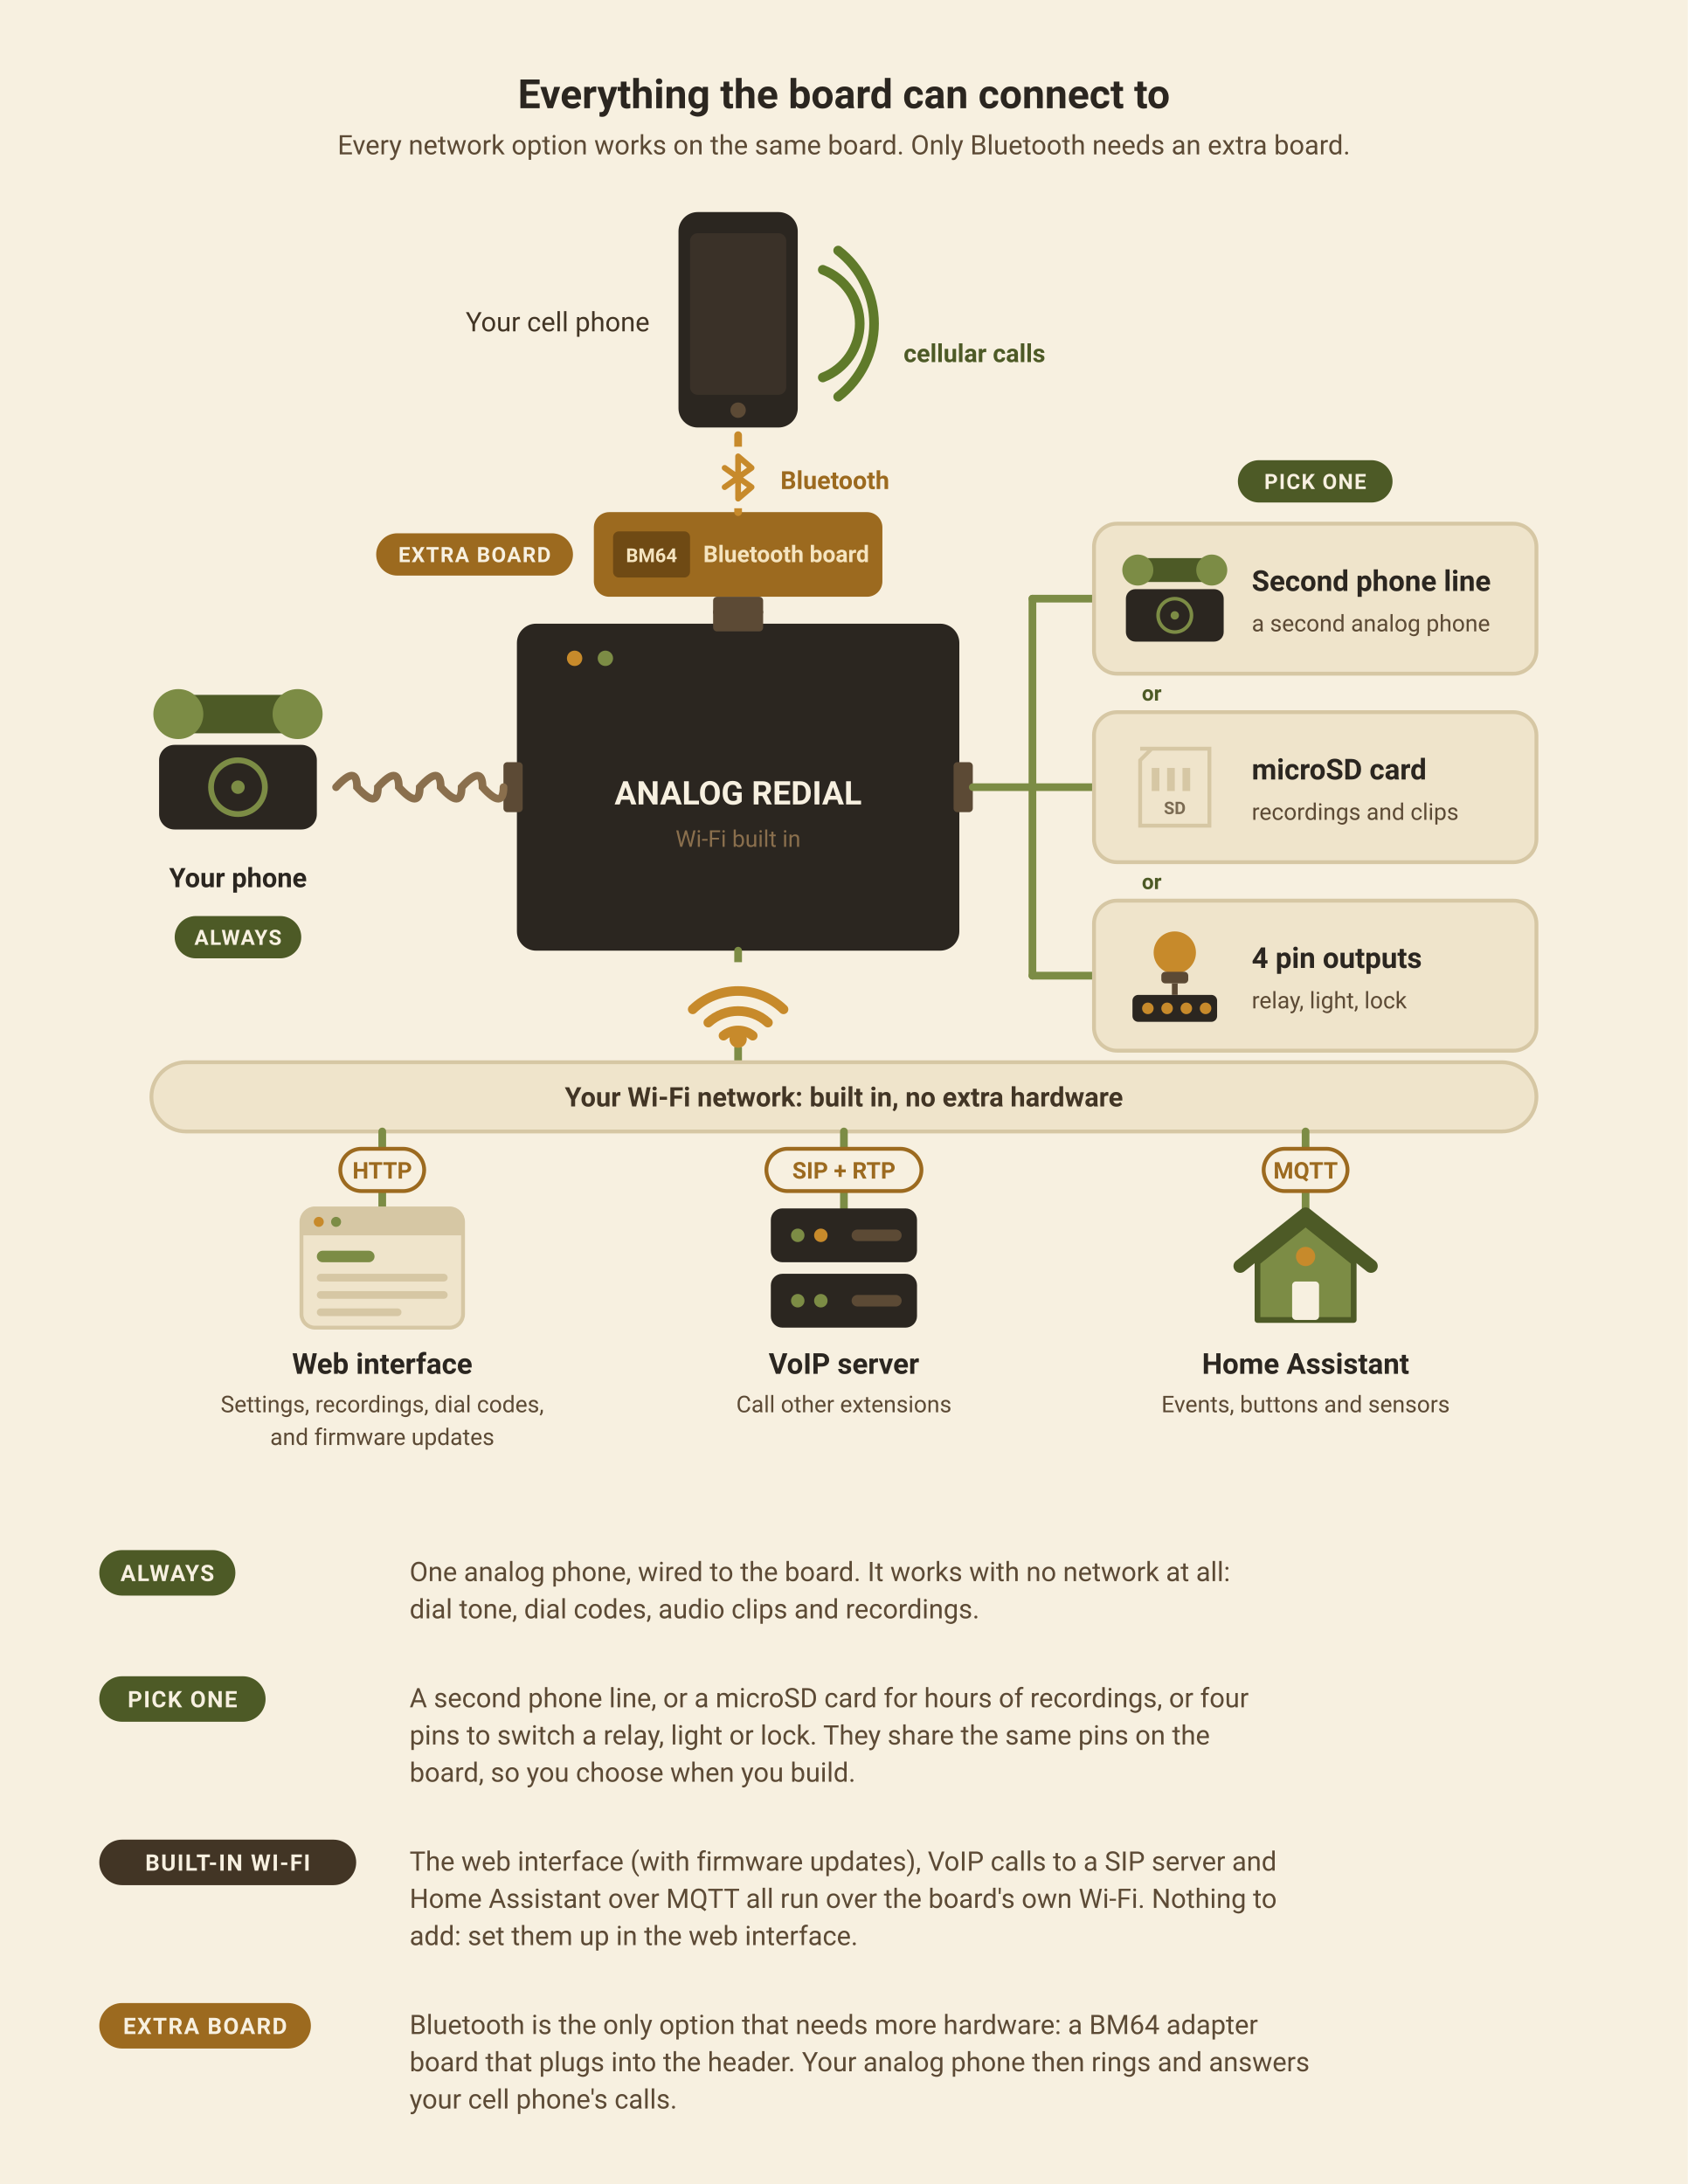
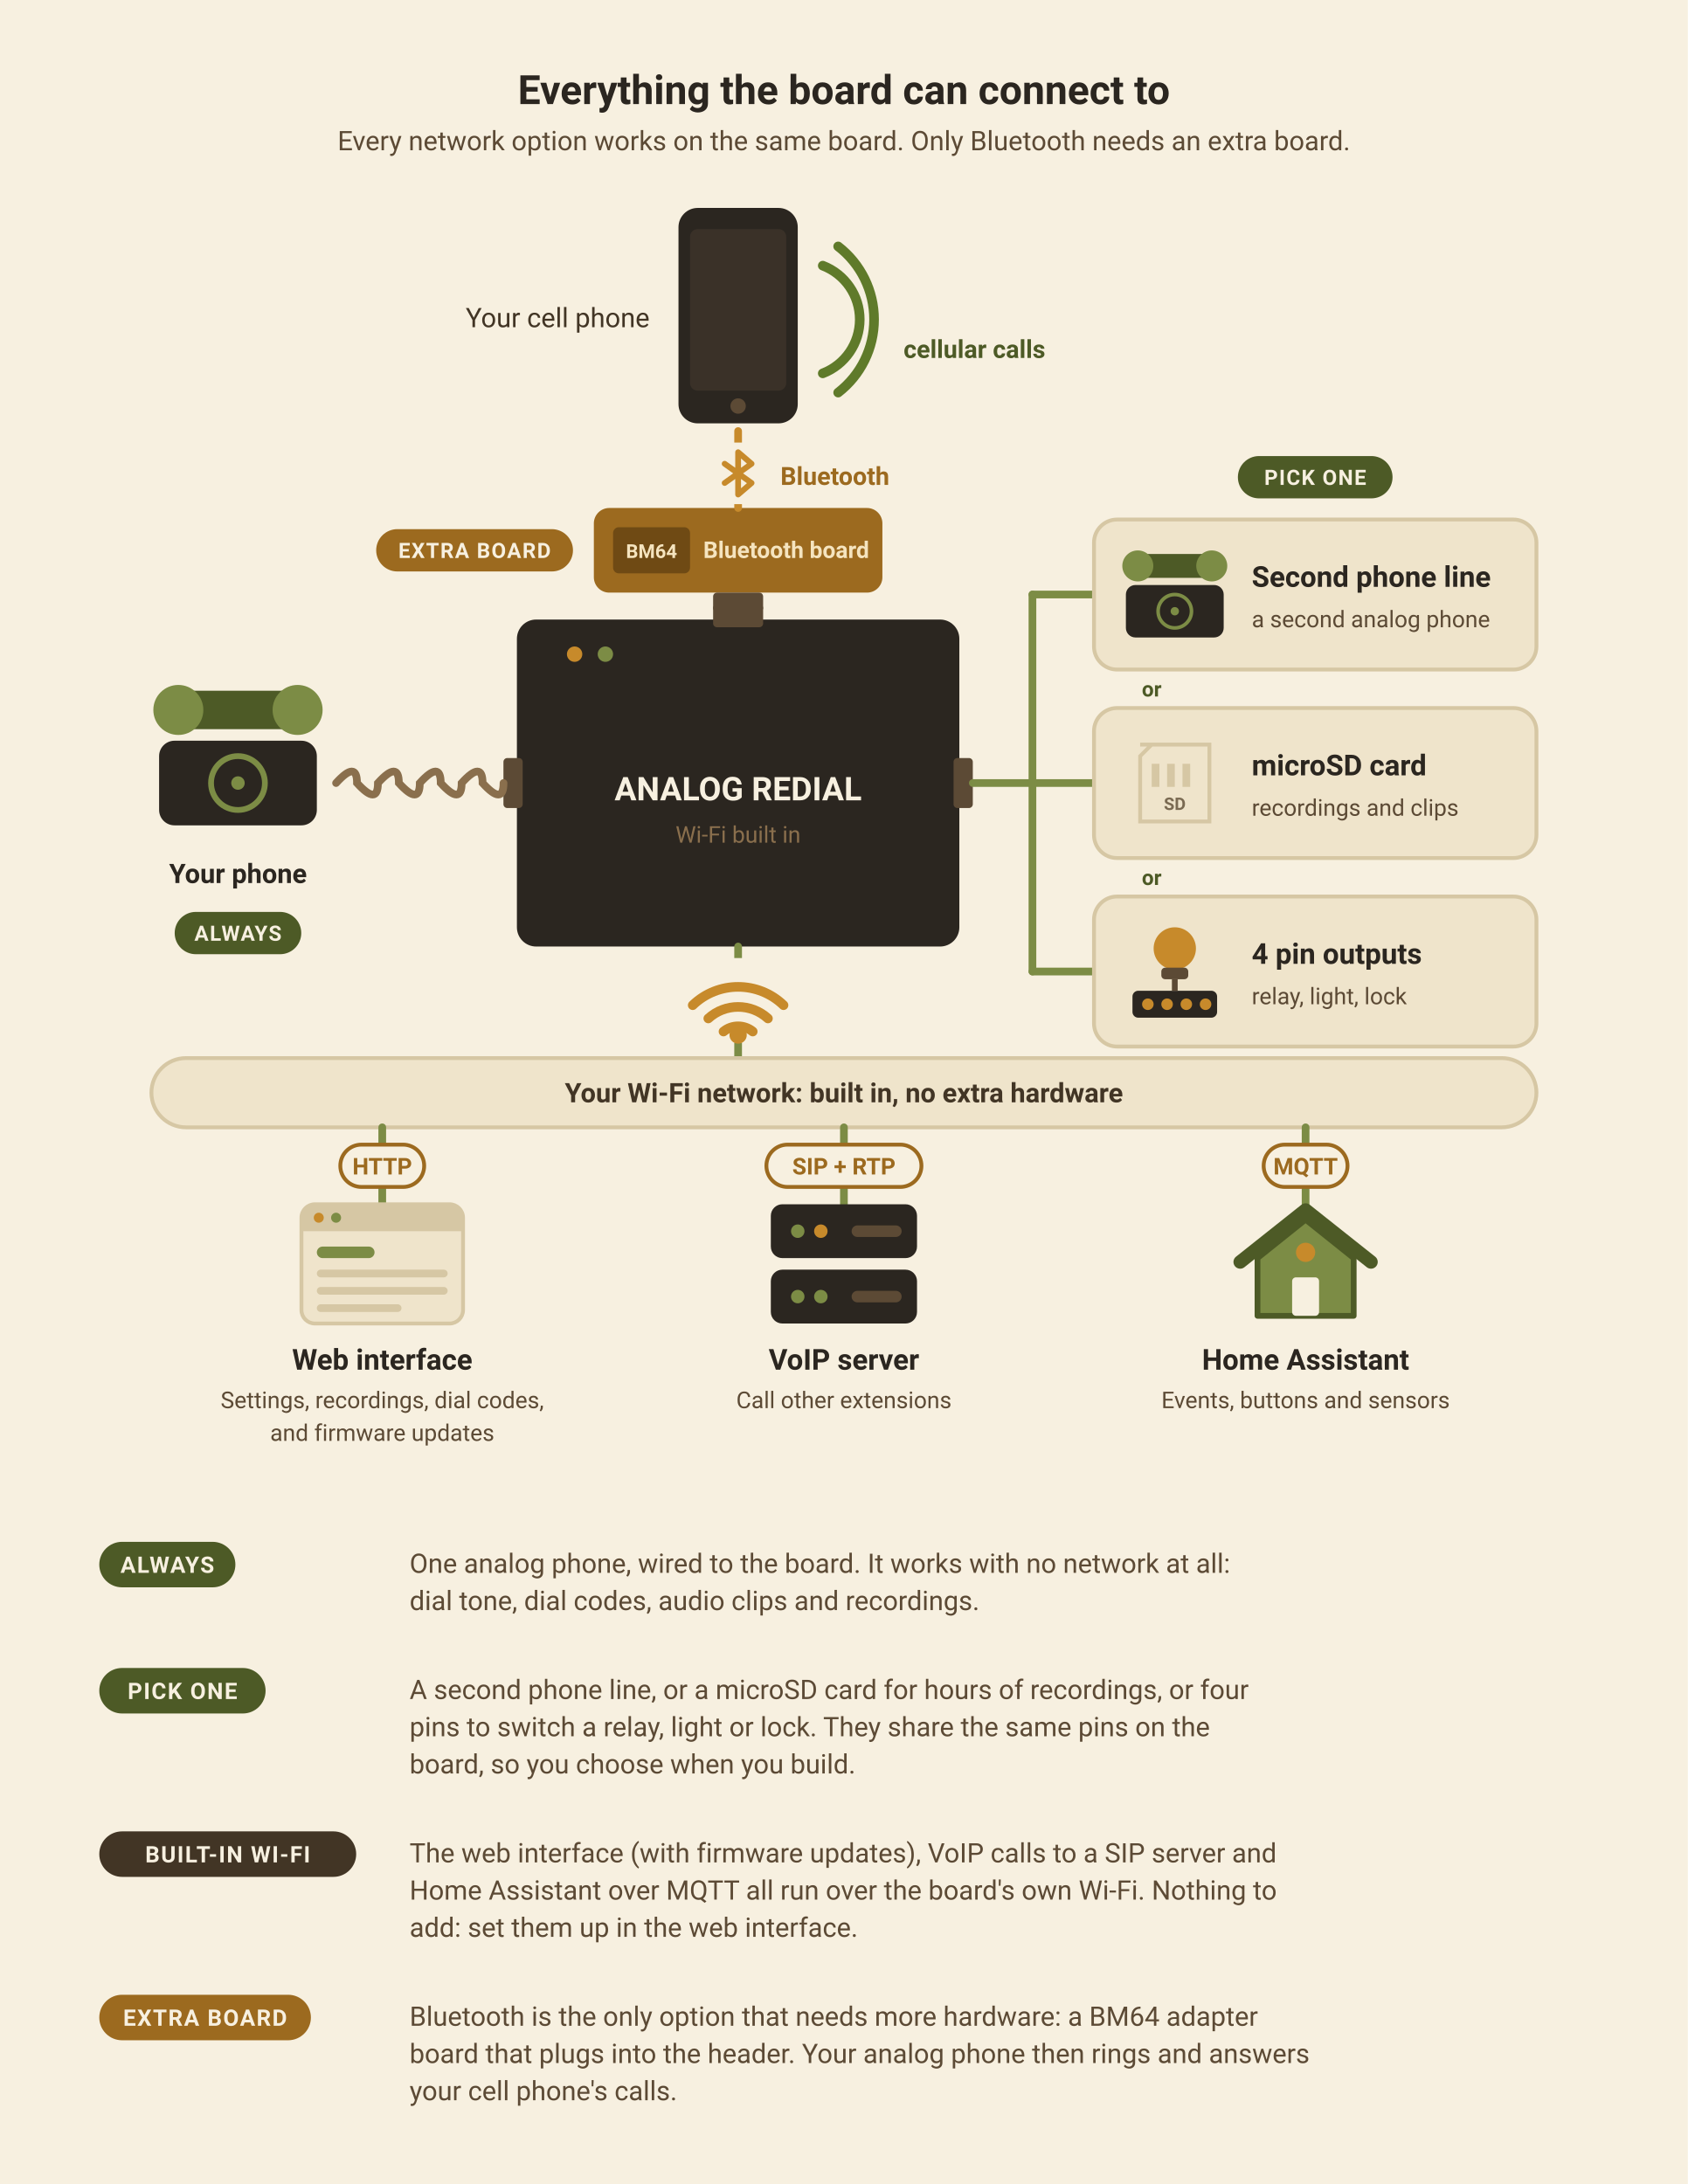
<svg xmlns="http://www.w3.org/2000/svg" viewBox="0 0 816 1056" width="816" height="1056" role="img" aria-label="Everything the Analog Redial board can connect to: one phone always, then a second line or a microSD card or four pin outputs; Wi-Fi to the web interface, a VoIP server and Home Assistant; and Bluetooth through an extra adapter board">
  <rect id="background" width="816" height="1056" fill="#f7f0e0" />
  <g font-family="system-ui, -apple-system, Segoe UI, Roboto, sans-serif">
-     <g id="diagram" transform="translate(73.2,30) scale(0.93)">
+     <g id="diagram" transform="translate(73.2,28) scale(0.93)">
      <g id="title">
        <text x="360" y="24" text-anchor="middle" font-size="21" font-weight="700" fill="#2b2620">Everything the board can connect to</text>
      </g>
      <g id="subtitle">
        <text x="360" y="48" text-anchor="middle" font-size="14" font-weight="400" fill="#5c4a35">Every network option works on the same board. Only Bluetooth needs an extra board.</text>
      </g>
      <g id="board" transform="translate(190,292)">
        <rect id="pcb" x="0" y="0" width="230" height="170" rx="10" fill="#2b2620" />
        <rect id="jack-line-1" x="-7" y="72" width="10" height="26" rx="2" fill="#5c4a35" />
        <rect id="options-connector" x="227" y="72" width="10" height="26" rx="2" fill="#5c4a35" />
        <rect id="adapter-header" x="102" y="-8" width="26" height="12" rx="2" fill="#5c4a35" />
        <circle id="led-1" cx="30" cy="18" r="4" fill="#c78a2b" />
        <circle id="led-2" cx="46" cy="18" r="4" fill="#7c8c45" />
        <text x="115" y="94" text-anchor="middle" font-size="17" font-weight="600" fill="#f7f0e0">ANALOG REDIAL</text>
        <text x="115" y="116" text-anchor="middle" font-size="12" fill="#8a6f4d">Wi-Fi built in</text>
      </g>
      <g id="phone-line-1" transform="translate(0,323)">
        <g id="handset">
          <line x1="14" y1="16" x2="76" y2="16" stroke="#4d5a26" stroke-width="20" stroke-linecap="round" />
          <circle cx="14" cy="16" r="13" fill="#7c8c45" />
          <circle cx="76" cy="16" r="13" fill="#7c8c45" />
        </g>
        <g id="body">
          <rect x="4" y="32" width="82" height="44" rx="8" fill="#2b2620" />
          <circle cx="45" cy="54" r="14" fill="none" stroke="#7c8c45" stroke-width="3" />
          <circle cx="45" cy="54" r="3.5" fill="#7c8c45" />
        </g>
      </g>
      <g id="cord-line-1" transform="translate(96,377)">
        <path d="M 0 0 q 10.88 -12 10.88 0 q 10.88 12 10.88 0 q 10.88 -12 10.88 0 q 10.88 12 10.88 0 q 10.88 -12 10.88 0 q 10.88 12 10.88 0 q 10.88 -12 10.88 0 q 10.88 12 10.88 0" fill="none" stroke="#8a6f4d" stroke-width="4" stroke-linecap="round" />
      </g>
      <g id="label-line-1">
        <text x="45" y="429" text-anchor="middle" font-size="14" font-weight="600" fill="#2b2620">Your phone</text>
      </g>
      <g id="tag-always">
        <rect x="12.1" y="444" width="65.8" height="22" rx="11" fill="#4d5a26" />
        <text x="45" y="459" text-anchor="middle" font-size="11" font-weight="700" letter-spacing="0.6" fill="#f7f0e0">ALWAYS</text>
      </g>
      <g id="link-options">
        <line x1="427" y1="377" x2="458" y2="377" stroke="#7c8c45" stroke-width="4" stroke-linecap="round" />
      </g>
      <g id="link-options-spine">
        <line x1="458" y1="279" x2="458" y2="475" stroke="#7c8c45" stroke-width="4" stroke-linecap="round" />
      </g>
      <g id="stub-line-2">
        <line x1="458" y1="279" x2="490" y2="279" stroke="#7c8c45" stroke-width="4" stroke-linecap="round" />
      </g>
      <g id="option-line-2" transform="translate(490,240)">
        <rect width="230" height="78" rx="12" fill="#efe4cb" stroke="#d6c7a4" stroke-width="2" />
        <g transform="translate(14.1,14.2) scale(0.62)">
          <g id="handset">
            <line x1="14" y1="16" x2="76" y2="16" stroke="#4d5a26" stroke-width="20" stroke-linecap="round" />
            <circle cx="14" cy="16" r="13" fill="#7c8c45" />
            <circle cx="76" cy="16" r="13" fill="#7c8c45" />
          </g>
          <g id="body">
            <rect x="4" y="32" width="82" height="44" rx="8" fill="#2b2620" />
            <circle cx="45" cy="54" r="14" fill="none" stroke="#7c8c45" stroke-width="3" />
            <circle cx="45" cy="54" r="3.5" fill="#7c8c45" />
          </g>
        </g>
        <text x="82" y="35" font-size="15" font-weight="600" fill="#2b2620">Second phone line</text>
        <text x="82" y="56" font-size="12" fill="#5c4a35">a second analog phone</text>
      </g>
      <g id="or-1">
        <text x="520" y="332" text-anchor="middle" font-size="11" font-weight="700" fill="#4d5a26">or</text>
      </g>
      <g id="stub-microsd">
        <line x1="458" y1="377" x2="490" y2="377" stroke="#7c8c45" stroke-width="4" stroke-linecap="round" />
      </g>
      <g id="option-microsd" transform="translate(490,338)">
        <rect width="230" height="78" rx="12" fill="#efe4cb" stroke="#d6c7a4" stroke-width="2" />
        <g transform="translate(24,19) scale(1)">
          <path d="M 0 0 h 36 v 40 h -36 v -34 l 6 -6 z" fill="#efe4cb" stroke="#d6c7a4" stroke-width="2" />
          <rect x="6" y="10" width="4" height="12" fill="#d6c7a4" />
          <rect x="14" y="10" width="4" height="12" fill="#d6c7a4" />
          <rect x="22" y="10" width="4" height="12" fill="#d6c7a4" />
          <text x="18" y="34" text-anchor="middle" font-size="9" font-weight="600" fill="#7a6a52">SD</text>
        </g>
        <text x="82" y="35" font-size="15" font-weight="600" fill="#2b2620">microSD card</text>
        <text x="82" y="56" font-size="12" fill="#5c4a35">recordings and clips</text>
      </g>
      <g id="or-2">
        <text x="520" y="430" text-anchor="middle" font-size="11" font-weight="700" fill="#4d5a26">or</text>
      </g>
      <g id="stub-pins">
        <line x1="458" y1="475" x2="490" y2="475" stroke="#7c8c45" stroke-width="4" stroke-linecap="round" />
      </g>
      <g id="option-pins" transform="translate(490,436)">
        <rect width="230" height="78" rx="12" fill="#efe4cb" stroke="#d6c7a4" stroke-width="2" />
        <g transform="translate(20,15) scale(1)">
          <circle id="bulb" cx="22" cy="12" r="11" fill="#c78a2b" />
          <rect id="bulb-base" x="15" y="22" width="14" height="6" rx="2" fill="#5c4a35" />
          <rect id="header" x="0" y="34" width="44" height="14" rx="3" fill="#2b2620" />
          <circle cx="8" cy="41" r="3" fill="#c78a2b" />
          <circle cx="18" cy="41" r="3" fill="#c78a2b" />
          <circle cx="28" cy="41" r="3" fill="#c78a2b" />
          <circle cx="38" cy="41" r="3" fill="#c78a2b" />
          <path d="M 22 28 V 34" stroke="#5c4a35" stroke-width="3" />
        </g>
        <text x="82" y="35" font-size="15" font-weight="600" fill="#2b2620">4 pin outputs</text>
        <text x="82" y="56" font-size="12" fill="#5c4a35">relay, light, lock</text>
      </g>
      <g id="tag-pick-one">
        <rect x="564.8" y="207" width="80.4" height="22" rx="11" fill="#4d5a26" />
        <text x="605" y="222" text-anchor="middle" font-size="11" font-weight="700" letter-spacing="0.6" fill="#f7f0e0">PICK ONE</text>
      </g>
      <g id="bluetooth-adapter" transform="translate(230,234)">
        <rect id="pcb" x="0" y="0" width="150" height="44" rx="8" fill="#9c6a1f" />
        <rect id="chip" x="10" y="10" width="40" height="24" rx="3" fill="#6f4a14" />
        <text x="30" y="26" text-anchor="middle" font-size="10" font-weight="600" fill="#f5e4bf">BM64</text>
        <text x="100" y="26" text-anchor="middle" font-size="12" font-weight="600" fill="#f5e4bf">Bluetooth board</text>
        <rect id="plug" x="62" y="44" width="26" height="10" rx="2" fill="#5c4a35" />
      </g>
      <g id="tag-extra-board">
        <rect x="116.85" y="245" width="102.3" height="22" rx="11" fill="#9c6a1f" />
        <text x="168" y="260" text-anchor="middle" font-size="11" font-weight="700" letter-spacing="0.6" fill="#f7f0e0">EXTRA BOARD</text>
      </g>
      <g id="cell-phone" transform="translate(274,78)">
        <rect x="0" y="0" width="62" height="112" rx="10" fill="#2b2620" />
        <rect x="6" y="11" width="50" height="84" rx="4" fill="#3a3128" />
        <circle cx="31" cy="103" r="4" fill="#5c4a35" />
      </g>
      <g id="label-cell-phone">
        <text x="259" y="140" text-anchor="end" font-size="14" font-weight="400" fill="#423525">Your cell phone</text>
      </g>
      <g id="cellular" transform="translate(349,108)">
        <path d="M 0 56 A 30 30 0 0 0 0 0" fill="none" stroke="#5f7a2a" stroke-width="5" stroke-linecap="round" />
        <path d="M 8 66 A 48 48 0 0 0 8 -10" fill="none" stroke="#5f7a2a" stroke-width="5" stroke-linecap="round" transform="translate(0,0)" />
      </g>
      <g id="label-cellular">
        <text x="391" y="156" text-anchor="start" font-size="13" font-weight="600" fill="#4d5a26">cellular calls</text>
      </g>
      <g id="link-bluetooth">
        <line x1="305" y1="194" x2="305" y2="234" stroke="#c78a2b" stroke-width="4" stroke-linecap="round" stroke-dasharray="9 8" />
      </g>
      <g id="bluetooth-symbol" transform="translate(297,204)">
        <rect x="-6" y="-4" width="28" height="32" rx="6" fill="#f7f0e0" />
        <path d="M 1 7 L 15 17 L 8 23 L 8 1 L 15 7 L 1 17" fill="none" stroke="#c78a2b" stroke-width="3" stroke-linecap="round" stroke-linejoin="round" />
      </g>
      <g id="label-bluetooth">
        <text x="327" y="222" text-anchor="start" font-size="13" font-weight="600" fill="#9c6a1f">Bluetooth</text>
      </g>
      <g id="link-wifi">
        <line x1="305" y1="462" x2="305" y2="520" stroke="#7c8c45" stroke-width="4" stroke-linecap="round" />
      </g>
      <g id="wifi" transform="translate(275,470)">
        <rect x="-6" y="-2" width="72" height="44" rx="8" fill="#f7f0e0" />
        <path d="M 6.4 22.5 A 34 34 0 0 1 53.6 22.5" fill="none" stroke="#c78a2b" stroke-width="5" stroke-linecap="round" />
        <path d="M 14.5 29.4 A 23 23 0 0 1 45.5 29.4" fill="none" stroke="#c78a2b" stroke-width="5" stroke-linecap="round" />
        <path d="M 22.4 36.2 A 12 12 0 0 1 37.6 36.2" fill="none" stroke="#c78a2b" stroke-width="5" stroke-linecap="round" />
        <circle cx="30" cy="40" r="4.5" fill="#c78a2b" transform="translate(0,-2)" />
      </g>
      <g id="wifi-network">
        <rect x="0" y="520" width="720" height="36" rx="18" fill="#efe4cb" stroke="#d6c7a4" stroke-width="2" />
        <text x="360.0" y="543" text-anchor="middle" font-size="14" font-weight="600" fill="#423525">Your Wi-Fi network: built in, no extra hardware</text>
      </g>
      <g id="link-web">
        <line x1="120" y1="556" x2="120" y2="596" stroke="#7c8c45" stroke-width="4" stroke-linecap="round" />
      </g>
      <g id="protocol-web">
        <rect x="98.2" y="565" width="43.6" height="22" rx="11" fill="#f7f0e0" stroke="#9c6a1f" stroke-width="2" />
        <text x="120" y="580.5" text-anchor="middle" font-size="12" font-weight="600" fill="#9c6a1f">HTTP</text>
      </g>
      <g id="service-web" transform="translate(78,596)">
        <rect x="0" y="0" width="84" height="62" rx="7" fill="#efe4cb" stroke="#d6c7a4" stroke-width="2" />
        <path d="M 0 14 H 84 V 7 a 7 7 0 0 0 -7 -7 H 7 a 7 7 0 0 0 -7 7 Z" fill="#d6c7a4" />
        <circle cx="9" cy="7" r="2.6" fill="#c78a2b" />
        <circle cx="18" cy="7" r="2.6" fill="#7c8c45" />
        <rect x="8" y="22" width="30" height="6" rx="3" fill="#7c8c45" />
        <rect x="8" y="34" width="68" height="4" rx="2" fill="#d6c7a4" />
        <rect x="8" y="43" width="68" height="4" rx="2" fill="#d6c7a4" />
        <rect x="8" y="52" width="44" height="4" rx="2" fill="#d6c7a4" />
      </g>
      <g id="label-web">
        <text x="120" y="682" text-anchor="middle" font-size="15" font-weight="600" fill="#2b2620">Web interface</text>
      </g>
      <g id="desc-web-1">
        <text x="120" y="702" text-anchor="middle" font-size="12" font-weight="400" fill="#5c4a35">Settings, recordings, dial codes,</text>
      </g>
      <g id="desc-web-2">
        <text x="120" y="719" text-anchor="middle" font-size="12" font-weight="400" fill="#5c4a35">and firmware updates</text>
      </g>
      <g id="link-voip">
        <line x1="360" y1="556" x2="360" y2="596" stroke="#7c8c45" stroke-width="4" stroke-linecap="round" />
      </g>
      <g id="protocol-voip">
        <rect x="319.7" y="565" width="80.6" height="22" rx="11" fill="#f7f0e0" stroke="#9c6a1f" stroke-width="2" />
        <text x="360" y="580.5" text-anchor="middle" font-size="12" font-weight="600" fill="#9c6a1f">SIP + RTP</text>
      </g>
      <g id="service-voip" transform="translate(322,596)">
        <rect x="0" y="0" width="76" height="28" rx="6" fill="#2b2620" />
        <rect x="0" y="34" width="76" height="28" rx="6" fill="#2b2620" />
        <circle cx="14" cy="14" r="3.5" fill="#7c8c45" />
        <circle cx="26" cy="14" r="3.5" fill="#c78a2b" />
        <rect x="42" y="11" width="26" height="6" rx="3" fill="#5c4a35" />
        <circle cx="14" cy="48" r="3.5" fill="#7c8c45" />
        <circle cx="26" cy="48" r="3.5" fill="#7c8c45" />
        <rect x="42" y="45" width="26" height="6" rx="3" fill="#5c4a35" />
      </g>
      <g id="label-voip">
        <text x="360" y="682" text-anchor="middle" font-size="15" font-weight="600" fill="#2b2620">VoIP server</text>
      </g>
      <g id="desc-voip-1">
        <text x="360" y="702" text-anchor="middle" font-size="12" font-weight="400" fill="#5c4a35">Call other extensions</text>
      </g>
      <g id="link-home">
        <line x1="600" y1="556" x2="600" y2="596" stroke="#7c8c45" stroke-width="4" stroke-linecap="round" />
      </g>
      <g id="protocol-home">
        <rect x="578.2" y="565" width="43.6" height="22" rx="11" fill="#f7f0e0" stroke="#9c6a1f" stroke-width="2" />
        <text x="600" y="580.5" text-anchor="middle" font-size="12" font-weight="600" fill="#9c6a1f">MQTT</text>
      </g>
      <g id="service-home" transform="translate(562,596)">
        <path d="M 4 30 L 38 3 L 72 30" fill="none" stroke="#4d5a26" stroke-width="7" stroke-linecap="round" stroke-linejoin="round" />
        <path d="M 13 28 V 58 H 63 V 28 L 38 8 Z" fill="#7c8c45" stroke="#4d5a26" stroke-width="3" stroke-linejoin="round" />
        <rect x="31" y="38" width="14" height="20" rx="2" fill="#f7f0e0" />
        <circle cx="38" cy="25" r="5" fill="#c78a2b" />
      </g>
      <g id="label-home">
        <text x="600" y="682" text-anchor="middle" font-size="15" font-weight="600" fill="#2b2620">Home Assistant</text>
      </g>
      <g id="desc-home-1">
        <text x="600" y="702" text-anchor="middle" font-size="12" font-weight="400" fill="#5c4a35">Events, buttons and sensors</text>
      </g>
    </g>
    <g id="legend">
      <g id="legend-always">
-         <rect x="48" y="749.5" width="65.8" height="22" rx="11" fill="#4d5a26" />
-         <text x="80.9" y="764.5" text-anchor="middle" font-size="11" font-weight="700" letter-spacing="0.6" fill="#f7f0e0">ALWAYS</text>
-         <text x="198" y="764.5" font-size="13" fill="#5c4a35">One analog phone, wired to the board. It works with no network at all:</text>
-         <text x="198" y="782.5" font-size="13" fill="#5c4a35">dial tone, dial codes, audio clips and recordings.</text>
+         <rect x="48" y="745.5" width="65.8" height="22" rx="11" fill="#4d5a26" />
+         <text x="80.9" y="760.5" text-anchor="middle" font-size="11" font-weight="700" letter-spacing="0.6" fill="#f7f0e0">ALWAYS</text>
+         <text x="198" y="760.5" font-size="13" fill="#5c4a35">One analog phone, wired to the board. It works with no network at all:</text>
+         <text x="198" y="778.5" font-size="13" fill="#5c4a35">dial tone, dial codes, audio clips and recordings.</text>
      </g>
      <g id="legend-pick-one">
-         <rect x="48" y="810.5" width="80.4" height="22" rx="11" fill="#4d5a26" />
-         <text x="88.2" y="825.5" text-anchor="middle" font-size="11" font-weight="700" letter-spacing="0.6" fill="#f7f0e0">PICK ONE</text>
-         <text x="198" y="825.5" font-size="13" fill="#5c4a35">A second phone line, or a microSD card for hours of recordings, or four</text>
-         <text x="198" y="843.5" font-size="13" fill="#5c4a35">pins to switch a relay, light or lock. They share the same pins on the</text>
-         <text x="198" y="861.5" font-size="13" fill="#5c4a35">board, so you choose when you build.</text>
+         <rect x="48" y="806.5" width="80.4" height="22" rx="11" fill="#4d5a26" />
+         <text x="88.2" y="821.5" text-anchor="middle" font-size="11" font-weight="700" letter-spacing="0.6" fill="#f7f0e0">PICK ONE</text>
+         <text x="198" y="821.5" font-size="13" fill="#5c4a35">A second phone line, or a microSD card for hours of recordings, or four</text>
+         <text x="198" y="839.5" font-size="13" fill="#5c4a35">pins to switch a relay, light or lock. They share the same pins on the</text>
+         <text x="198" y="857.5" font-size="13" fill="#5c4a35">board, so you choose when you build.</text>
      </g>
      <g id="legend-built-in-wi-fi">
-         <rect x="48" y="889.5" width="124.2" height="22" rx="11" fill="#423525" />
-         <text x="110.1" y="904.5" text-anchor="middle" font-size="11" font-weight="700" letter-spacing="0.6" fill="#f7f0e0">BUILT-IN WI-FI</text>
-         <text x="198" y="904.5" font-size="13" fill="#5c4a35">The web interface (with firmware updates), VoIP calls to a SIP server and</text>
-         <text x="198" y="922.5" font-size="13" fill="#5c4a35">Home Assistant over MQTT all run over the board's own Wi-Fi. Nothing to</text>
-         <text x="198" y="940.5" font-size="13" fill="#5c4a35">add: set them up in the web interface.</text>
+         <rect x="48" y="885.5" width="124.2" height="22" rx="11" fill="#423525" />
+         <text x="110.1" y="900.5" text-anchor="middle" font-size="11" font-weight="700" letter-spacing="0.6" fill="#f7f0e0">BUILT-IN WI-FI</text>
+         <text x="198" y="900.5" font-size="13" fill="#5c4a35">The web interface (with firmware updates), VoIP calls to a SIP server and</text>
+         <text x="198" y="918.5" font-size="13" fill="#5c4a35">Home Assistant over MQTT all run over the board's own Wi-Fi. Nothing to</text>
+         <text x="198" y="936.5" font-size="13" fill="#5c4a35">add: set them up in the web interface.</text>
      </g>
      <g id="legend-extra-board">
-         <rect x="48" y="968.5" width="102.3" height="22" rx="11" fill="#9c6a1f" />
-         <text x="99.15" y="983.5" text-anchor="middle" font-size="11" font-weight="700" letter-spacing="0.6" fill="#f7f0e0">EXTRA BOARD</text>
-         <text x="198" y="983.5" font-size="13" fill="#5c4a35">Bluetooth is the only option that needs more hardware: a BM64 adapter</text>
-         <text x="198" y="1001.5" font-size="13" fill="#5c4a35">board that plugs into the header. Your analog phone then rings and answers</text>
-         <text x="198" y="1019.5" font-size="13" fill="#5c4a35">your cell phone's calls.</text>
+         <rect x="48" y="964.5" width="102.3" height="22" rx="11" fill="#9c6a1f" />
+         <text x="99.15" y="979.5" text-anchor="middle" font-size="11" font-weight="700" letter-spacing="0.6" fill="#f7f0e0">EXTRA BOARD</text>
+         <text x="198" y="979.5" font-size="13" fill="#5c4a35">Bluetooth is the only option that needs more hardware: a BM64 adapter</text>
+         <text x="198" y="997.5" font-size="13" fill="#5c4a35">board that plugs into the header. Your analog phone then rings and answers</text>
+         <text x="198" y="1015.5" font-size="13" fill="#5c4a35">your cell phone's calls.</text>
      </g>
    </g>
  </g>
</svg>
